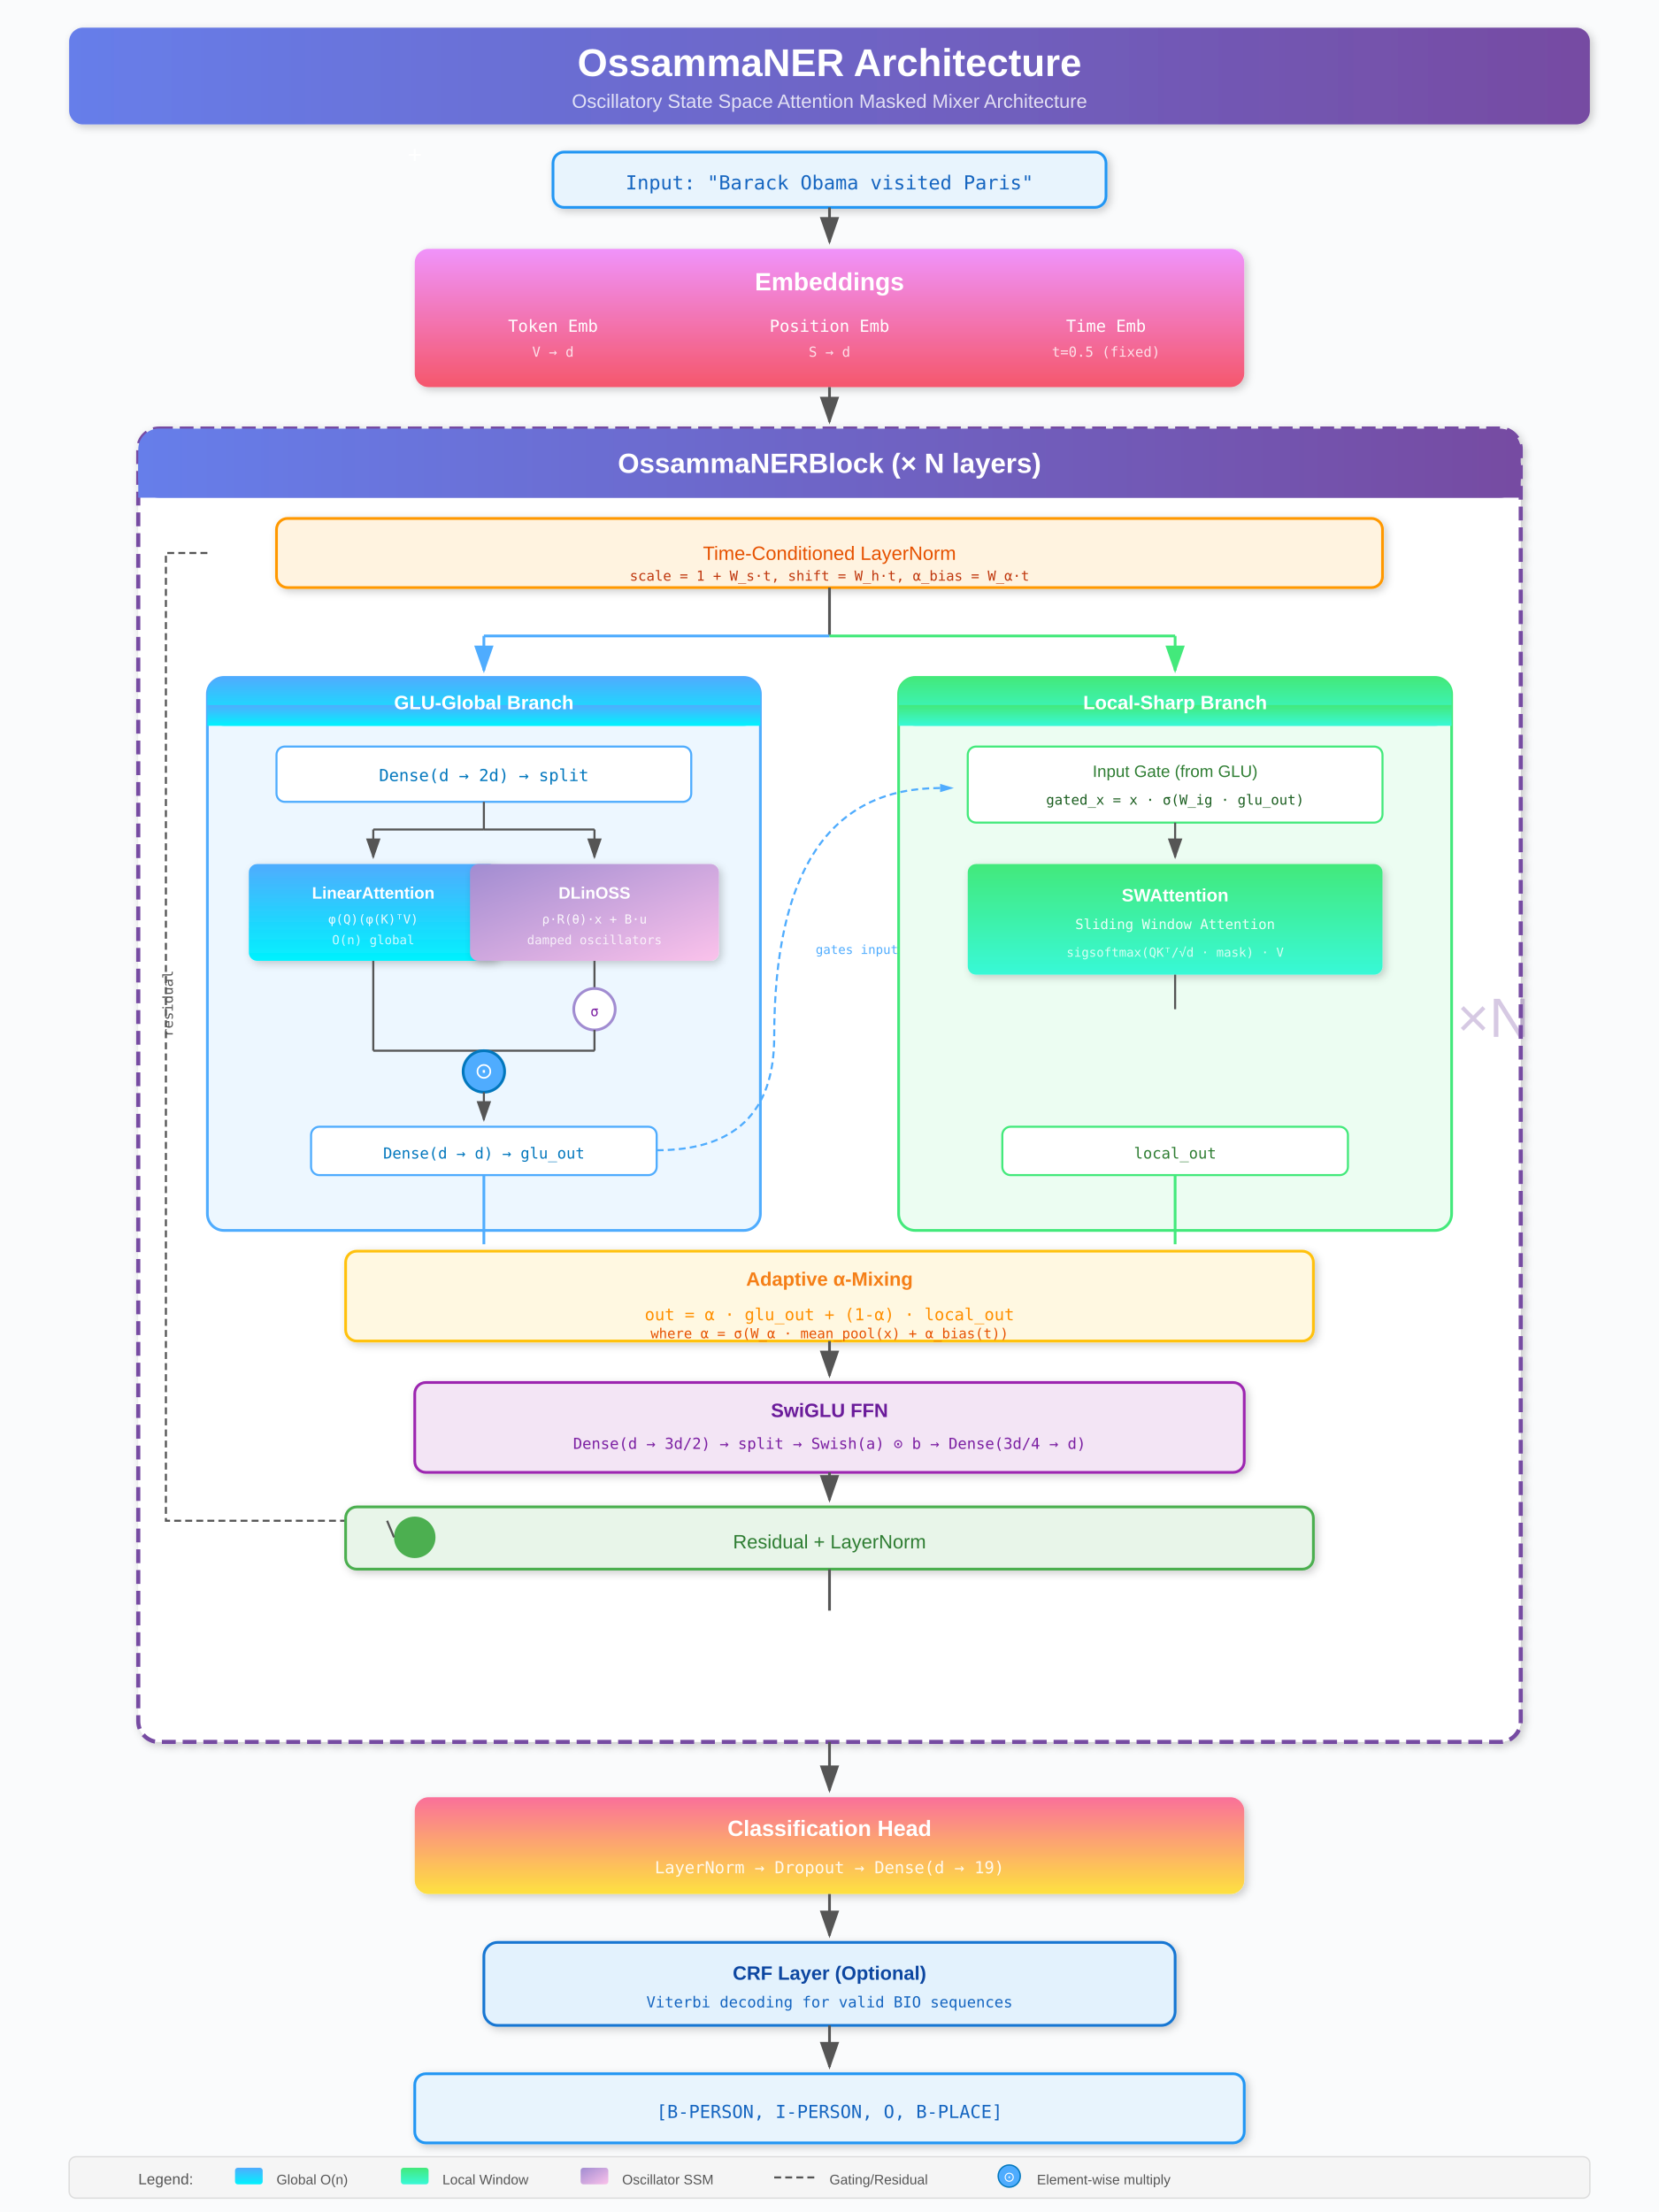
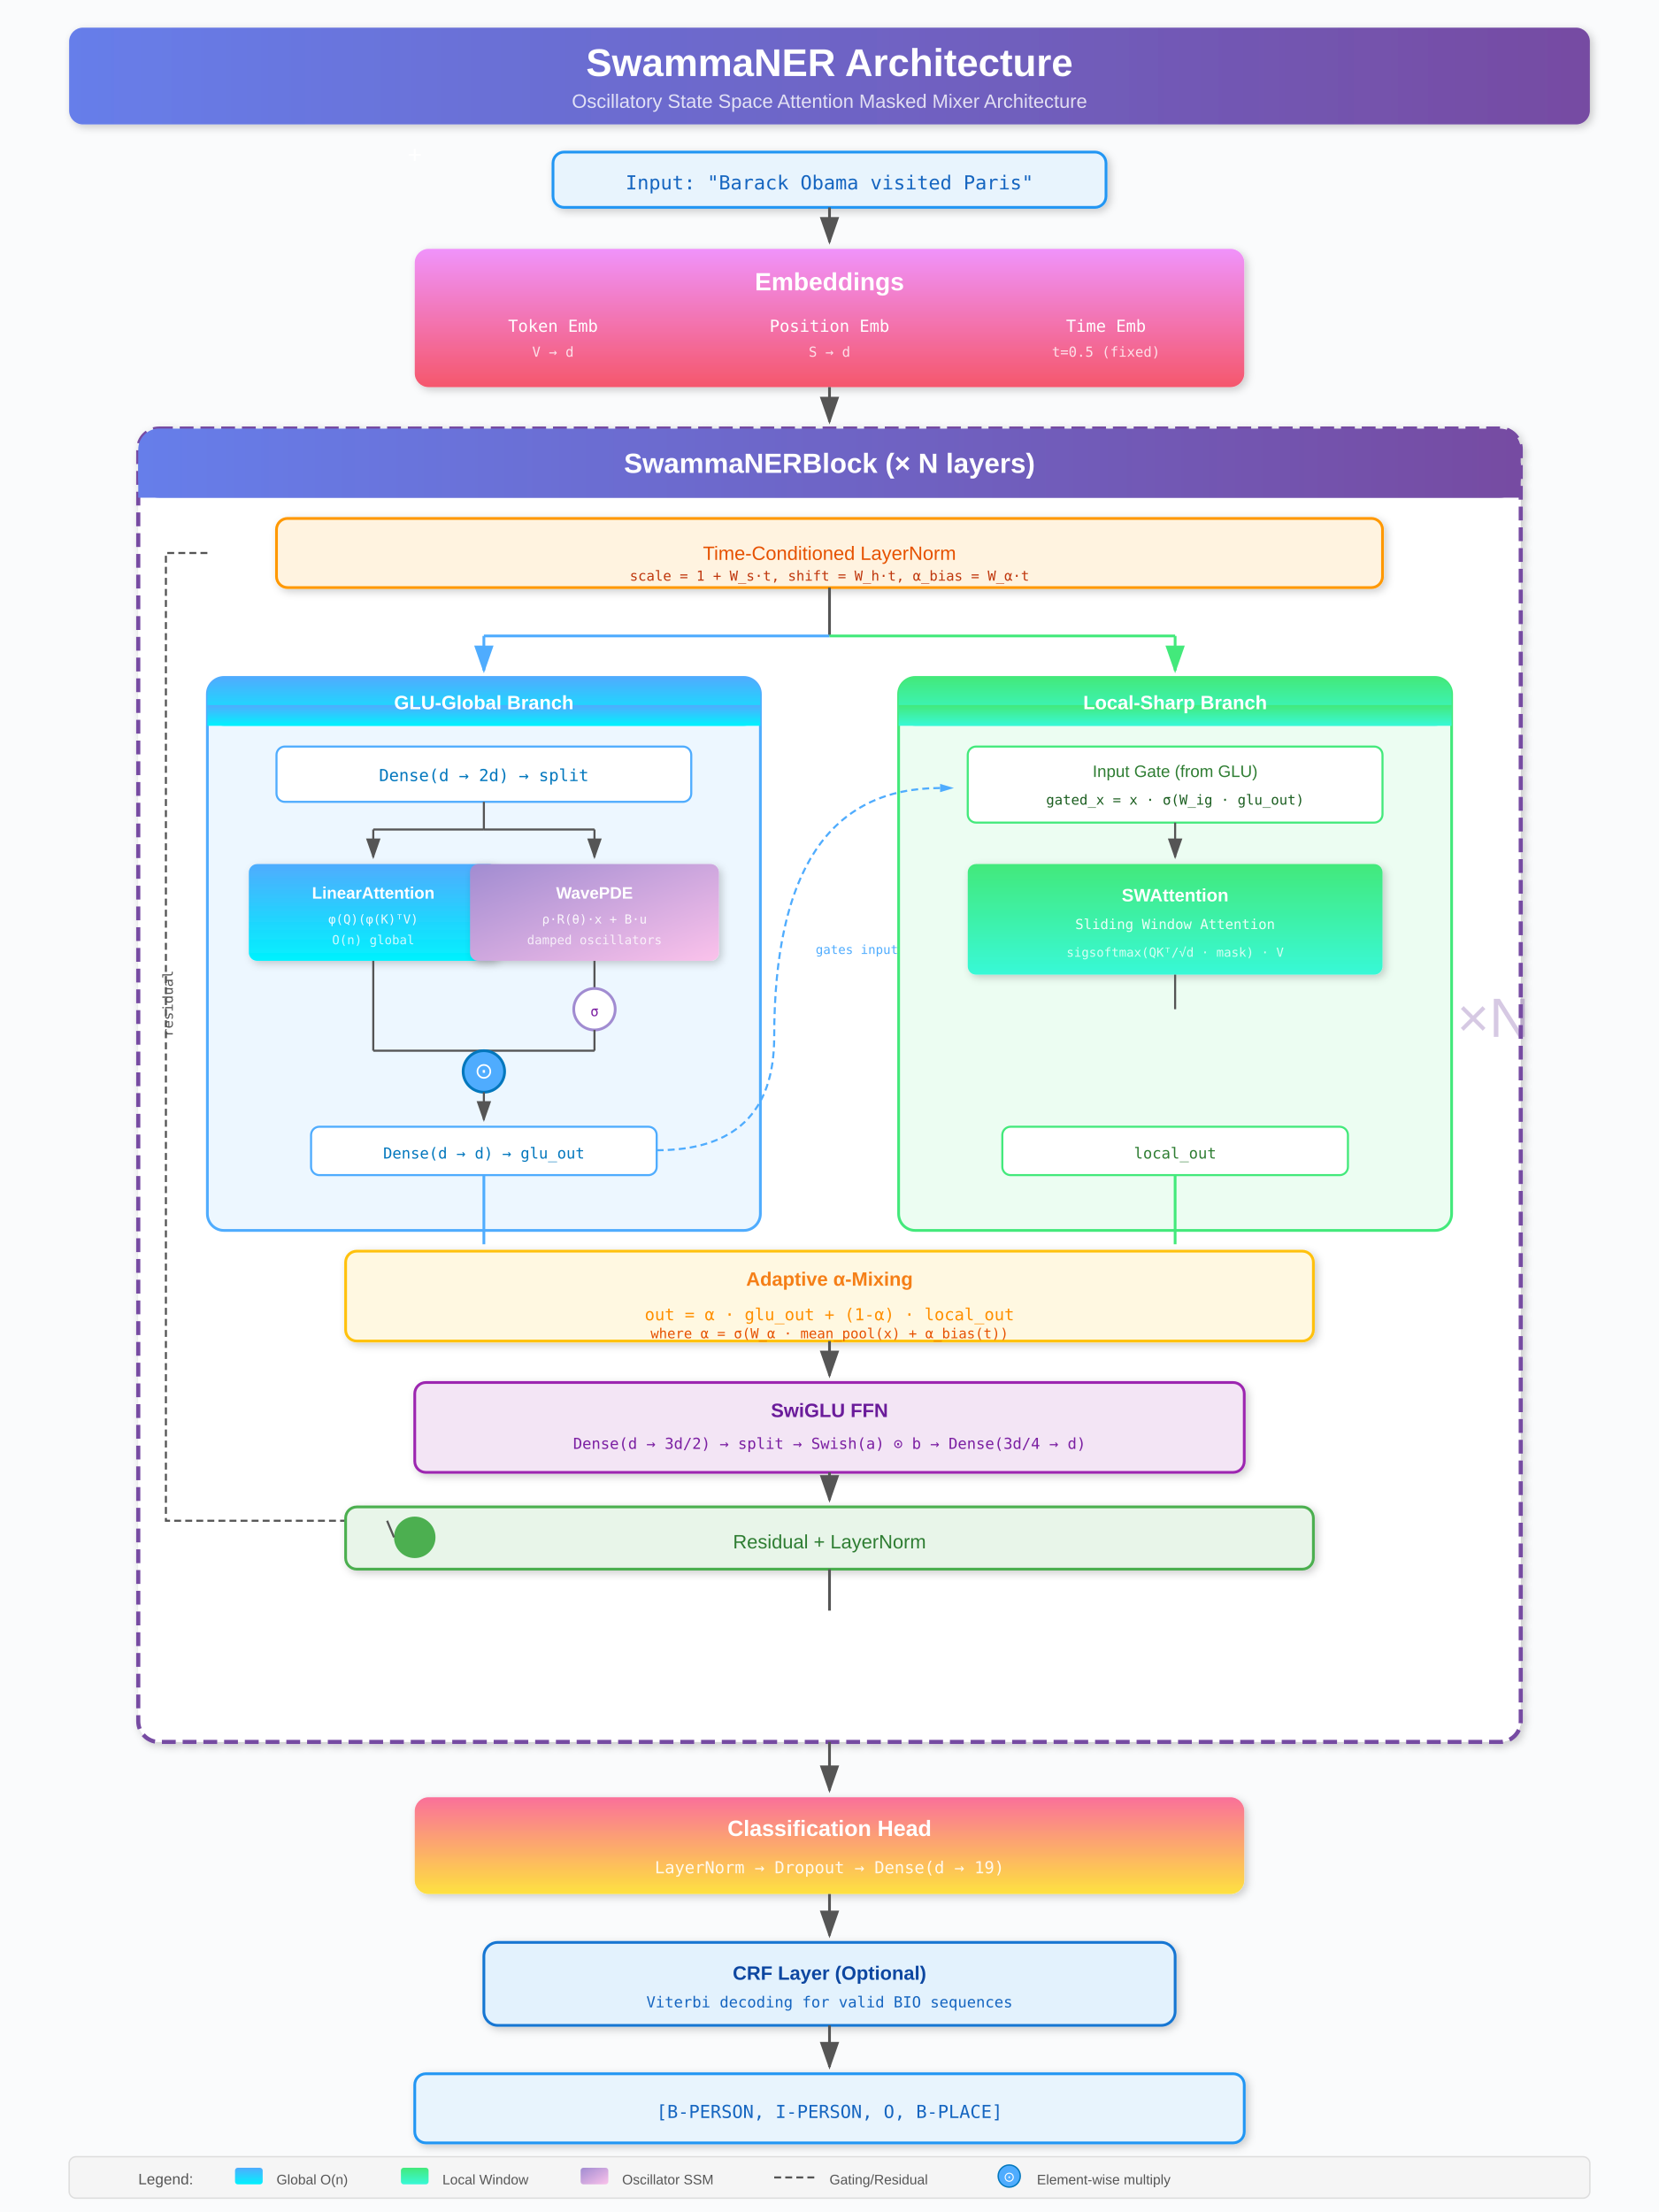
<svg xmlns="http://www.w3.org/2000/svg" viewBox="0 0 1200 1600" width="1200" height="1600">
  <defs>
    <linearGradient id="headerGrad" x1="0%" y1="0%" x2="100%" y2="0%">
      <stop offset="0%" style="stop-color:#667eea" />
      <stop offset="100%" style="stop-color:#764ba2" />
    </linearGradient>
    <linearGradient id="embedGrad" x1="0%" y1="0%" x2="0%" y2="100%">
      <stop offset="0%" style="stop-color:#f093fb" />
      <stop offset="100%" style="stop-color:#f5576c" />
    </linearGradient>
    <linearGradient id="gluGrad" x1="0%" y1="0%" x2="0%" y2="100%">
      <stop offset="0%" style="stop-color:#4facfe" />
      <stop offset="100%" style="stop-color:#00f2fe" />
    </linearGradient>
    <linearGradient id="localGrad" x1="0%" y1="0%" x2="0%" y2="100%">
      <stop offset="0%" style="stop-color:#43e97b" />
      <stop offset="100%" style="stop-color:#38f9d7" />
    </linearGradient>
    <linearGradient id="outputGrad" x1="0%" y1="0%" x2="0%" y2="100%">
      <stop offset="0%" style="stop-color:#fa709a" />
      <stop offset="100%" style="stop-color:#fee140" />
    </linearGradient>
    <linearGradient id="oscGrad" x1="0%" y1="0%" x2="100%" y2="100%">
      <stop offset="0%" style="stop-color:#a18cd1" />
      <stop offset="100%" style="stop-color:#fbc2eb" />
    </linearGradient>
    <filter id="shadow" x="-20%" y="-20%" width="140%" height="140%">
      <feDropShadow dx="2" dy="2" stdDeviation="3" flood-opacity="0.2" />
    </filter>
    <marker id="arrowhead" markerWidth="10" markerHeight="7" refX="9" refY="3.5" orient="auto">
      <polygon points="0 0, 10 3.5, 0 7" fill="#555" />
    </marker>
    <marker id="arrowhead-blue" markerWidth="10" markerHeight="7" refX="9" refY="3.5" orient="auto">
      <polygon points="0 0, 10 3.5, 0 7" fill="#4facfe" />
    </marker>
    <marker id="arrowhead-green" markerWidth="10" markerHeight="7" refX="9" refY="3.5" orient="auto">
      <polygon points="0 0, 10 3.5, 0 7" fill="#43e97b" />
    </marker>
  </defs>
  <rect width="1200" height="1600" fill="#fafbfc" />
  <rect x="50" y="20" width="1100" height="70" rx="10" fill="url(#headerGrad)" filter="url(#shadow)" />
-   <text x="600" y="55" text-anchor="middle" fill="white" font-family="Arial, sans-serif" font-size="28" font-weight="bold">OssammaNER Architecture</text>
+   <text x="600" y="55" text-anchor="middle" fill="white" font-family="Arial, sans-serif" font-size="28" font-weight="bold">SwammaNER Architecture</text>
  <text x="600" y="78" text-anchor="middle" fill="rgba(255,255,255,0.8)" font-family="Arial, sans-serif" font-size="14">Oscillatory State Space Attention Masked Mixer Architecture</text>
  <rect x="400" y="110" width="400" height="40" rx="8" fill="#e8f4fd" stroke="#2196F3" stroke-width="2" filter="url(#shadow)" />
  <text x="600" y="137" text-anchor="middle" font-family="monospace" font-size="14" fill="#1565C0">Input: "Barack Obama visited Paris"</text>
  <line x1="600" y1="150" x2="600" y2="175" stroke="#555" stroke-width="2" marker-end="url(#arrowhead)" />
  <rect x="300" y="180" width="600" height="100" rx="10" fill="url(#embedGrad)" filter="url(#shadow)" />
  <text x="600" y="210" text-anchor="middle" fill="white" font-family="Arial, sans-serif" font-size="18" font-weight="bold">Embeddings</text>
  <text x="400" y="240" text-anchor="middle" fill="white" font-family="monospace" font-size="12">Token Emb</text>
  <text x="400" y="258" text-anchor="middle" fill="rgba(255,255,255,0.8)" font-family="monospace" font-size="10">V → d</text>
  <text x="600" y="240" text-anchor="middle" fill="white" font-family="monospace" font-size="12">Position Emb</text>
  <text x="600" y="258" text-anchor="middle" fill="rgba(255,255,255,0.8)" font-family="monospace" font-size="10">S → d</text>
  <text x="800" y="240" text-anchor="middle" fill="white" font-family="monospace" font-size="12">Time Emb</text>
  <text x="800" y="258" text-anchor="middle" fill="rgba(255,255,255,0.8)" font-family="monospace" font-size="10">t=0.5 (fixed)</text>
  <line x1="600" y1="280" x2="600" y2="305" stroke="#555" stroke-width="2" marker-end="url(#arrowhead)" />
  <rect x="100" y="310" width="1000" height="950" rx="15" fill="white" stroke="#764ba2" stroke-width="3" stroke-dasharray="10,5" filter="url(#shadow)" />
  <rect x="100" y="310" width="1000" height="50" rx="15" fill="url(#headerGrad)" />
  <rect x="100" y="335" width="1000" height="25" fill="url(#headerGrad)" />
-   <text x="600" y="342" text-anchor="middle" fill="white" font-family="Arial, sans-serif" font-size="20" font-weight="bold">OssammaNERBlock (× N layers)</text>
+   <text x="600" y="342" text-anchor="middle" fill="white" font-family="Arial, sans-serif" font-size="20" font-weight="bold">SwammaNERBlock (× N layers)</text>
  <rect x="200" y="375" width="800" height="50" rx="8" fill="#fff3e0" stroke="#ff9800" stroke-width="2" filter="url(#shadow)" />
  <text x="600" y="405" text-anchor="middle" font-family="Arial, sans-serif" font-size="14" fill="#e65100">Time-Conditioned LayerNorm</text>
  <text x="600" y="420" text-anchor="middle" font-family="monospace" font-size="10" fill="#bf360c">scale = 1 + W_s·t, shift = W_h·t, α_bias = W_α·t</text>
  <line x1="600" y1="425" x2="600" y2="460" stroke="#555" stroke-width="2" />
  <line x1="600" y1="460" x2="350" y2="460" stroke="#4facfe" stroke-width="2" />
  <line x1="600" y1="460" x2="850" y2="460" stroke="#43e97b" stroke-width="2" />
  <line x1="350" y1="460" x2="350" y2="485" stroke="#4facfe" stroke-width="2" marker-end="url(#arrowhead-blue)" />
  <line x1="850" y1="460" x2="850" y2="485" stroke="#43e97b" stroke-width="2" marker-end="url(#arrowhead-green)" />
  <rect x="150" y="490" width="400" height="400" rx="12" fill="rgba(79,172,254,0.1)" stroke="#4facfe" stroke-width="2" />
  <rect x="150" y="490" width="400" height="35" rx="12" fill="url(#gluGrad)" />
  <rect x="150" y="510" width="400" height="15" fill="url(#gluGrad)" />
  <text x="350" y="513" text-anchor="middle" fill="white" font-family="Arial, sans-serif" font-size="14" font-weight="bold">GLU-Global Branch</text>
  <rect x="200" y="540" width="300" height="40" rx="6" fill="white" stroke="#4facfe" stroke-width="1.5" />
  <text x="350" y="565" text-anchor="middle" font-family="monospace" font-size="12" fill="#0277bd">Dense(d → 2d) → split</text>
  <line x1="350" y1="580" x2="350" y2="600" stroke="#555" stroke-width="1.5" />
  <line x1="350" y1="600" x2="270" y2="600" stroke="#555" stroke-width="1.5" />
  <line x1="350" y1="600" x2="430" y2="600" stroke="#555" stroke-width="1.5" />
  <line x1="270" y1="600" x2="270" y2="620" stroke="#555" stroke-width="1.5" marker-end="url(#arrowhead)" />
  <line x1="430" y1="600" x2="430" y2="620" stroke="#555" stroke-width="1.5" marker-end="url(#arrowhead)" />
  <rect x="180" y="625" width="180" height="70" rx="6" fill="url(#gluGrad)" filter="url(#shadow)" />
  <text x="270" y="650" text-anchor="middle" fill="white" font-family="Arial, sans-serif" font-size="12" font-weight="bold">LinearAttention</text>
  <text x="270" y="668" text-anchor="middle" fill="rgba(255,255,255,0.9)" font-family="monospace" font-size="9">φ(Q)(φ(K)ᵀV)</text>
  <text x="270" y="683" text-anchor="middle" fill="rgba(255,255,255,0.8)" font-family="monospace" font-size="9">O(n) global</text>
  <rect x="340" y="625" width="180" height="70" rx="6" fill="url(#oscGrad)" filter="url(#shadow)" />
-   <text x="430" y="650" text-anchor="middle" fill="white" font-family="Arial, sans-serif" font-size="12" font-weight="bold">DLinOSS</text>
+   <text x="430" y="650" text-anchor="middle" fill="white" font-family="Arial, sans-serif" font-size="12" font-weight="bold">WavePDE</text>
  <text x="430" y="668" text-anchor="middle" fill="rgba(255,255,255,0.9)" font-family="monospace" font-size="9">ρ·R(θ)·x + B·u</text>
  <text x="430" y="683" text-anchor="middle" fill="rgba(255,255,255,0.8)" font-family="monospace" font-size="9">damped oscillators</text>
  <line x1="270" y1="695" x2="270" y2="720" stroke="#555" stroke-width="1.5" />
  <line x1="430" y1="695" x2="430" y2="720" stroke="#555" stroke-width="1.5" />
  <circle cx="430" cy="730" r="15" fill="#fff" stroke="#a18cd1" stroke-width="2" />
  <text x="430" y="735" text-anchor="middle" font-family="monospace" font-size="10" fill="#7b1fa2">σ</text>
  <line x1="270" y1="720" x2="270" y2="760" stroke="#555" stroke-width="1.5" />
  <line x1="430" y1="745" x2="430" y2="760" stroke="#555" stroke-width="1.5" />
  <line x1="270" y1="760" x2="350" y2="760" stroke="#555" stroke-width="1.5" />
  <line x1="430" y1="760" x2="350" y2="760" stroke="#555" stroke-width="1.5" />
  <circle cx="350" cy="775" r="15" fill="#4facfe" stroke="#0277bd" stroke-width="2" />
  <text x="350" y="780" text-anchor="middle" font-family="Arial, sans-serif" font-size="16" fill="white">⊙</text>
  <line x1="350" y1="790" x2="350" y2="810" stroke="#555" stroke-width="1.5" marker-end="url(#arrowhead)" />
  <rect x="225" y="815" width="250" height="35" rx="6" fill="white" stroke="#4facfe" stroke-width="1.5" />
  <text x="350" y="838" text-anchor="middle" font-family="monospace" font-size="11" fill="#0277bd">Dense(d → d) → glu_out</text>
  <rect x="650" y="490" width="400" height="400" rx="12" fill="rgba(67,233,123,0.1)" stroke="#43e97b" stroke-width="2" />
  <rect x="650" y="490" width="400" height="35" rx="12" fill="url(#localGrad)" />
  <rect x="650" y="510" width="400" height="15" fill="url(#localGrad)" />
  <text x="850" y="513" text-anchor="middle" fill="white" font-family="Arial, sans-serif" font-size="14" font-weight="bold">Local-Sharp Branch</text>
  <rect x="700" y="540" width="300" height="55" rx="6" fill="white" stroke="#43e97b" stroke-width="1.5" />
  <text x="850" y="562" text-anchor="middle" font-family="Arial, sans-serif" font-size="12" fill="#2e7d32">Input Gate (from GLU)</text>
  <text x="850" y="582" text-anchor="middle" font-family="monospace" font-size="10" fill="#1b5e20">gated_x = x · σ(W_ig · glu_out)</text>
  <path d="M 475 832 Q 560 832 560 750 Q 560 570 680 570" fill="none" stroke="#4facfe" stroke-width="1.5" stroke-dasharray="5,3" />
  <polygon points="680,567 690,570 680,573" fill="#4facfe" />
  <text x="590" y="690" font-family="monospace" font-size="9" fill="#4facfe">gates input</text>
  <line x1="850" y1="595" x2="850" y2="620" stroke="#555" stroke-width="1.5" marker-end="url(#arrowhead)" />
  <rect x="700" y="625" width="300" height="80" rx="6" fill="url(#localGrad)" filter="url(#shadow)" />
  <text x="850" y="652" text-anchor="middle" fill="white" font-family="Arial, sans-serif" font-size="13" font-weight="bold">SWAttention</text>
  <text x="850" y="672" text-anchor="middle" fill="rgba(255,255,255,0.9)" font-family="monospace" font-size="10">Sliding Window Attention</text>
  <text x="850" y="692" text-anchor="middle" fill="rgba(255,255,255,0.8)" font-family="monospace" font-size="9">sigsoftmax(QKᵀ/√d · mask) · V</text>
  <line x1="850" y1="705" x2="850" y2="730" stroke="#555" stroke-width="1.5" />
  <rect x="725" y="815" width="250" height="35" rx="6" fill="white" stroke="#43e97b" stroke-width="1.5" />
  <text x="850" y="838" text-anchor="middle" font-family="monospace" font-size="11" fill="#2e7d32">local_out</text>
  <line x1="350" y1="850" x2="350" y2="900" stroke="#4facfe" stroke-width="2" />
  <line x1="850" y1="850" x2="850" y2="900" stroke="#43e97b" stroke-width="2" />
  <rect x="250" y="905" width="700" height="65" rx="8" fill="#fff8e1" stroke="#ffc107" stroke-width="2" filter="url(#shadow)" />
  <text x="600" y="930" text-anchor="middle" font-family="Arial, sans-serif" font-size="14" font-weight="bold" fill="#f57f17">Adaptive α-Mixing</text>
  <text x="600" y="955" text-anchor="middle" font-family="monospace" font-size="12" fill="#ff8f00">out = α · glu_out + (1-α) · local_out</text>
  <text x="600" y="968" text-anchor="middle" font-family="monospace" font-size="10" fill="#e65100">where α = σ(W_α · mean_pool(x) + α_bias(t))</text>
  <line x1="600" y1="970" x2="600" y2="995" stroke="#555" stroke-width="2" marker-end="url(#arrowhead)" />
  <rect x="300" y="1000" width="600" height="65" rx="8" fill="#f3e5f5" stroke="#9c27b0" stroke-width="2" filter="url(#shadow)" />
  <text x="600" y="1025" text-anchor="middle" font-family="Arial, sans-serif" font-size="14" font-weight="bold" fill="#6a1b9a">SwiGLU FFN</text>
  <text x="600" y="1048" text-anchor="middle" font-family="monospace" font-size="11" fill="#7b1fa2">Dense(d → 3d/2) → split → Swish(a) ⊙ b → Dense(3d/4 → d)</text>
  <path d="M 150 400 L 120 400 L 120 1100 L 280 1100" fill="none" stroke="#555" stroke-width="1.5" stroke-dasharray="5,3" />
  <text x="125" y="750" font-family="monospace" font-size="10" fill="#555" transform="rotate(-90 125 750)">residual</text>
  <line x1="600" y1="1065" x2="600" y2="1085" stroke="#555" stroke-width="2" marker-end="url(#arrowhead)" />
  <rect x="250" y="1090" width="700" height="45" rx="8" fill="#e8f5e9" stroke="#4caf50" stroke-width="2" filter="url(#shadow)" />
  <text x="600" y="1120" text-anchor="middle" font-family="Arial, sans-serif" font-size="14" fill="#2e7d32">Residual + LayerNorm</text>
  <circle cx="300" cy="1112" r="15" fill="#4caf50" />
  <text x="300" y="118" text-anchor="middle" font-family="Arial, sans-serif" font-size="18" fill="white">+</text>
  <line x1="280" y1="1100" x2="285" y2="1112" stroke="#555" stroke-width="1.5" />
  <text x="1080" y="750" text-anchor="middle" font-family="Arial, sans-serif" font-size="40" fill="#764ba2" opacity="0.3">×N</text>
  <line x1="600" y1="1135" x2="600" y2="1165" stroke="#555" stroke-width="2" />
  <line x1="600" y1="1260" x2="600" y2="1295" stroke="#555" stroke-width="2" marker-end="url(#arrowhead)" />
  <rect x="300" y="1300" width="600" height="70" rx="10" fill="url(#outputGrad)" filter="url(#shadow)" />
  <text x="600" y="1328" text-anchor="middle" fill="white" font-family="Arial, sans-serif" font-size="16" font-weight="bold">Classification Head</text>
  <text x="600" y="1355" text-anchor="middle" fill="rgba(255,255,255,0.9)" font-family="monospace" font-size="12">LayerNorm → Dropout → Dense(d → 19)</text>
  <line x1="600" y1="1370" x2="600" y2="1400" stroke="#555" stroke-width="2" marker-end="url(#arrowhead)" />
  <rect x="350" y="1405" width="500" height="60" rx="10" fill="#e3f2fd" stroke="#1976d2" stroke-width="2" filter="url(#shadow)" />
  <text x="600" y="1432" text-anchor="middle" font-family="Arial, sans-serif" font-size="14" font-weight="bold" fill="#0d47a1">CRF Layer (Optional)</text>
  <text x="600" y="1452" text-anchor="middle" font-family="monospace" font-size="11" fill="#1565c0">Viterbi decoding for valid BIO sequences</text>
  <line x1="600" y1="1465" x2="600" y2="1495" stroke="#555" stroke-width="2" marker-end="url(#arrowhead)" />
  <rect x="300" y="1500" width="600" height="50" rx="8" fill="#e8f4fd" stroke="#2196F3" stroke-width="2" filter="url(#shadow)" />
  <text x="600" y="1532" text-anchor="middle" font-family="monospace" font-size="13" fill="#1565C0">[B-PERSON, I-PERSON, O, B-PLACE]</text>
  <rect x="50" y="1560" width="1100" height="30" rx="5" fill="#f5f5f5" stroke="#ddd" />
  <text x="100" y="1580" font-family="Arial, sans-serif" font-size="11" fill="#555">Legend:</text>
  <rect x="170" y="1568" width="20" height="12" rx="2" fill="url(#gluGrad)" />
  <text x="200" y="1580" font-family="Arial, sans-serif" font-size="10" fill="#555">Global O(n)</text>
  <rect x="290" y="1568" width="20" height="12" rx="2" fill="url(#localGrad)" />
  <text x="320" y="1580" font-family="Arial, sans-serif" font-size="10" fill="#555">Local Window</text>
  <rect x="420" y="1568" width="20" height="12" rx="2" fill="url(#oscGrad)" />
  <text x="450" y="1580" font-family="Arial, sans-serif" font-size="10" fill="#555">Oscillator SSM</text>
  <line x1="560" y1="1575" x2="590" y2="1575" stroke="#555" stroke-width="1.5" stroke-dasharray="5,3" />
  <text x="600" y="1580" font-family="Arial, sans-serif" font-size="10" fill="#555">Gating/Residual</text>
  <circle cx="730" cy="1574" r="8" fill="#4facfe" stroke="#0277bd" stroke-width="1" />
  <text x="730" y="1578" text-anchor="middle" font-family="Arial, sans-serif" font-size="10" fill="white">⊙</text>
  <text x="750" y="1580" font-family="Arial, sans-serif" font-size="10" fill="#555">Element-wise multiply</text>
</svg>
